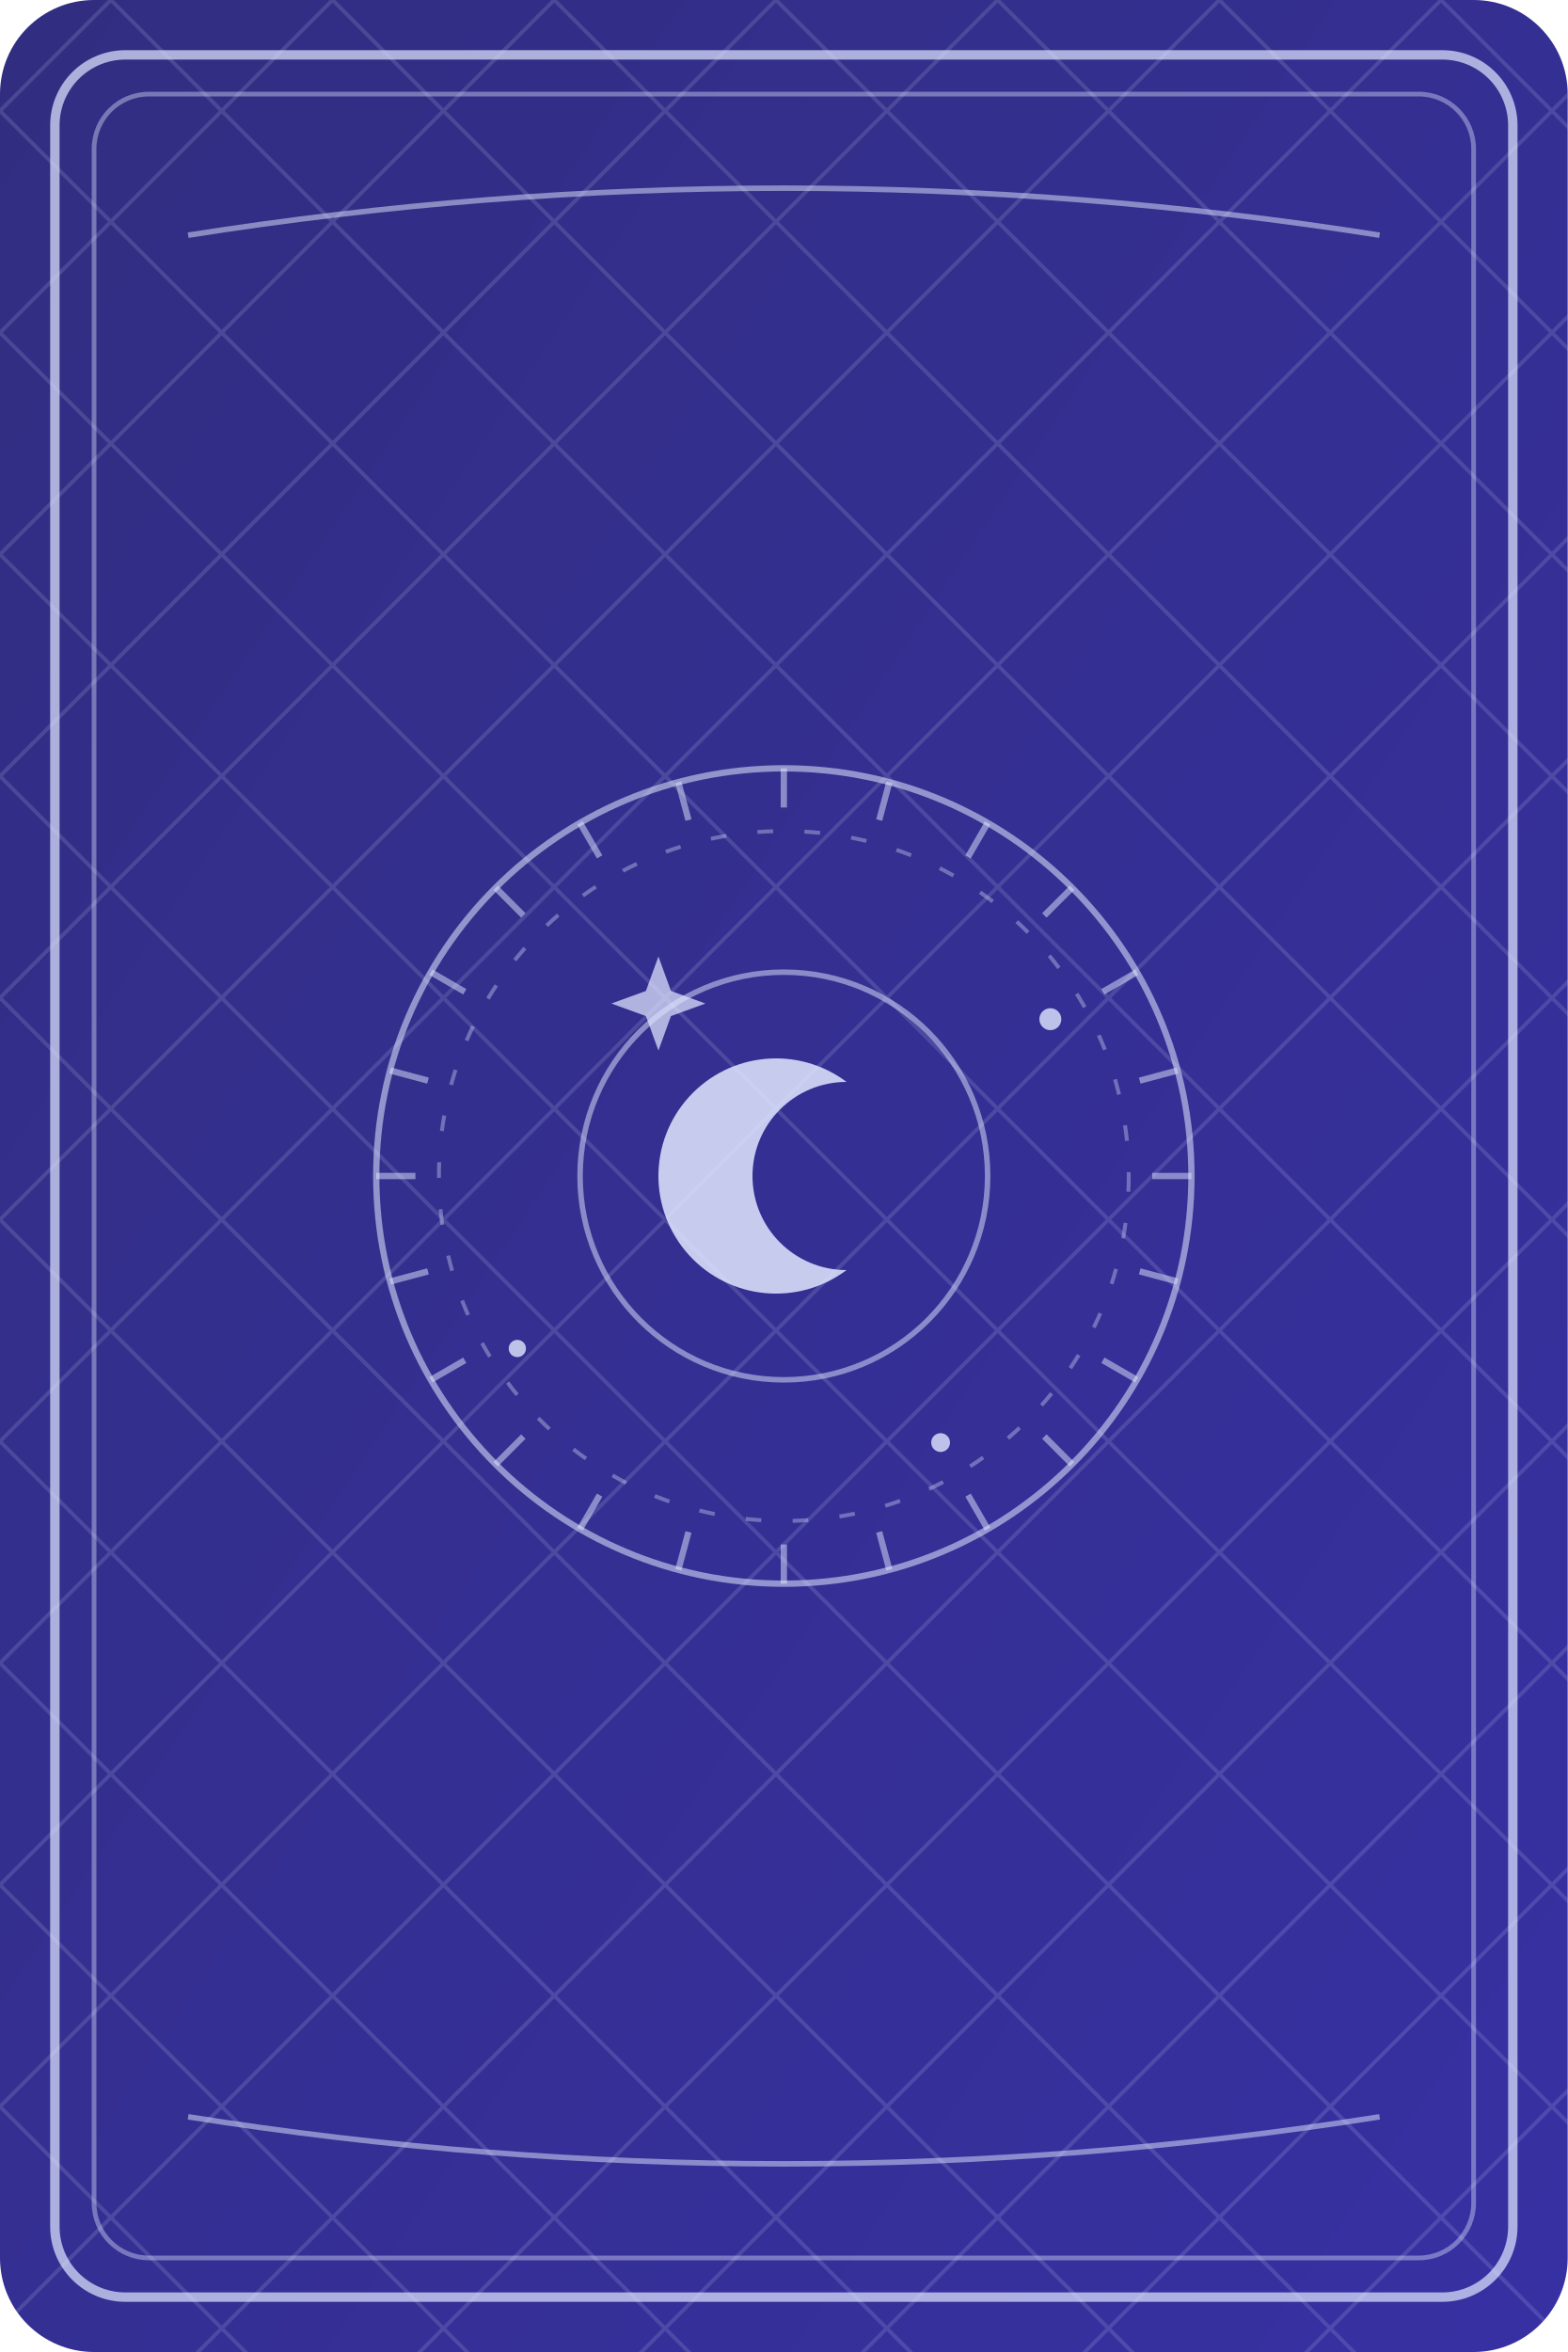
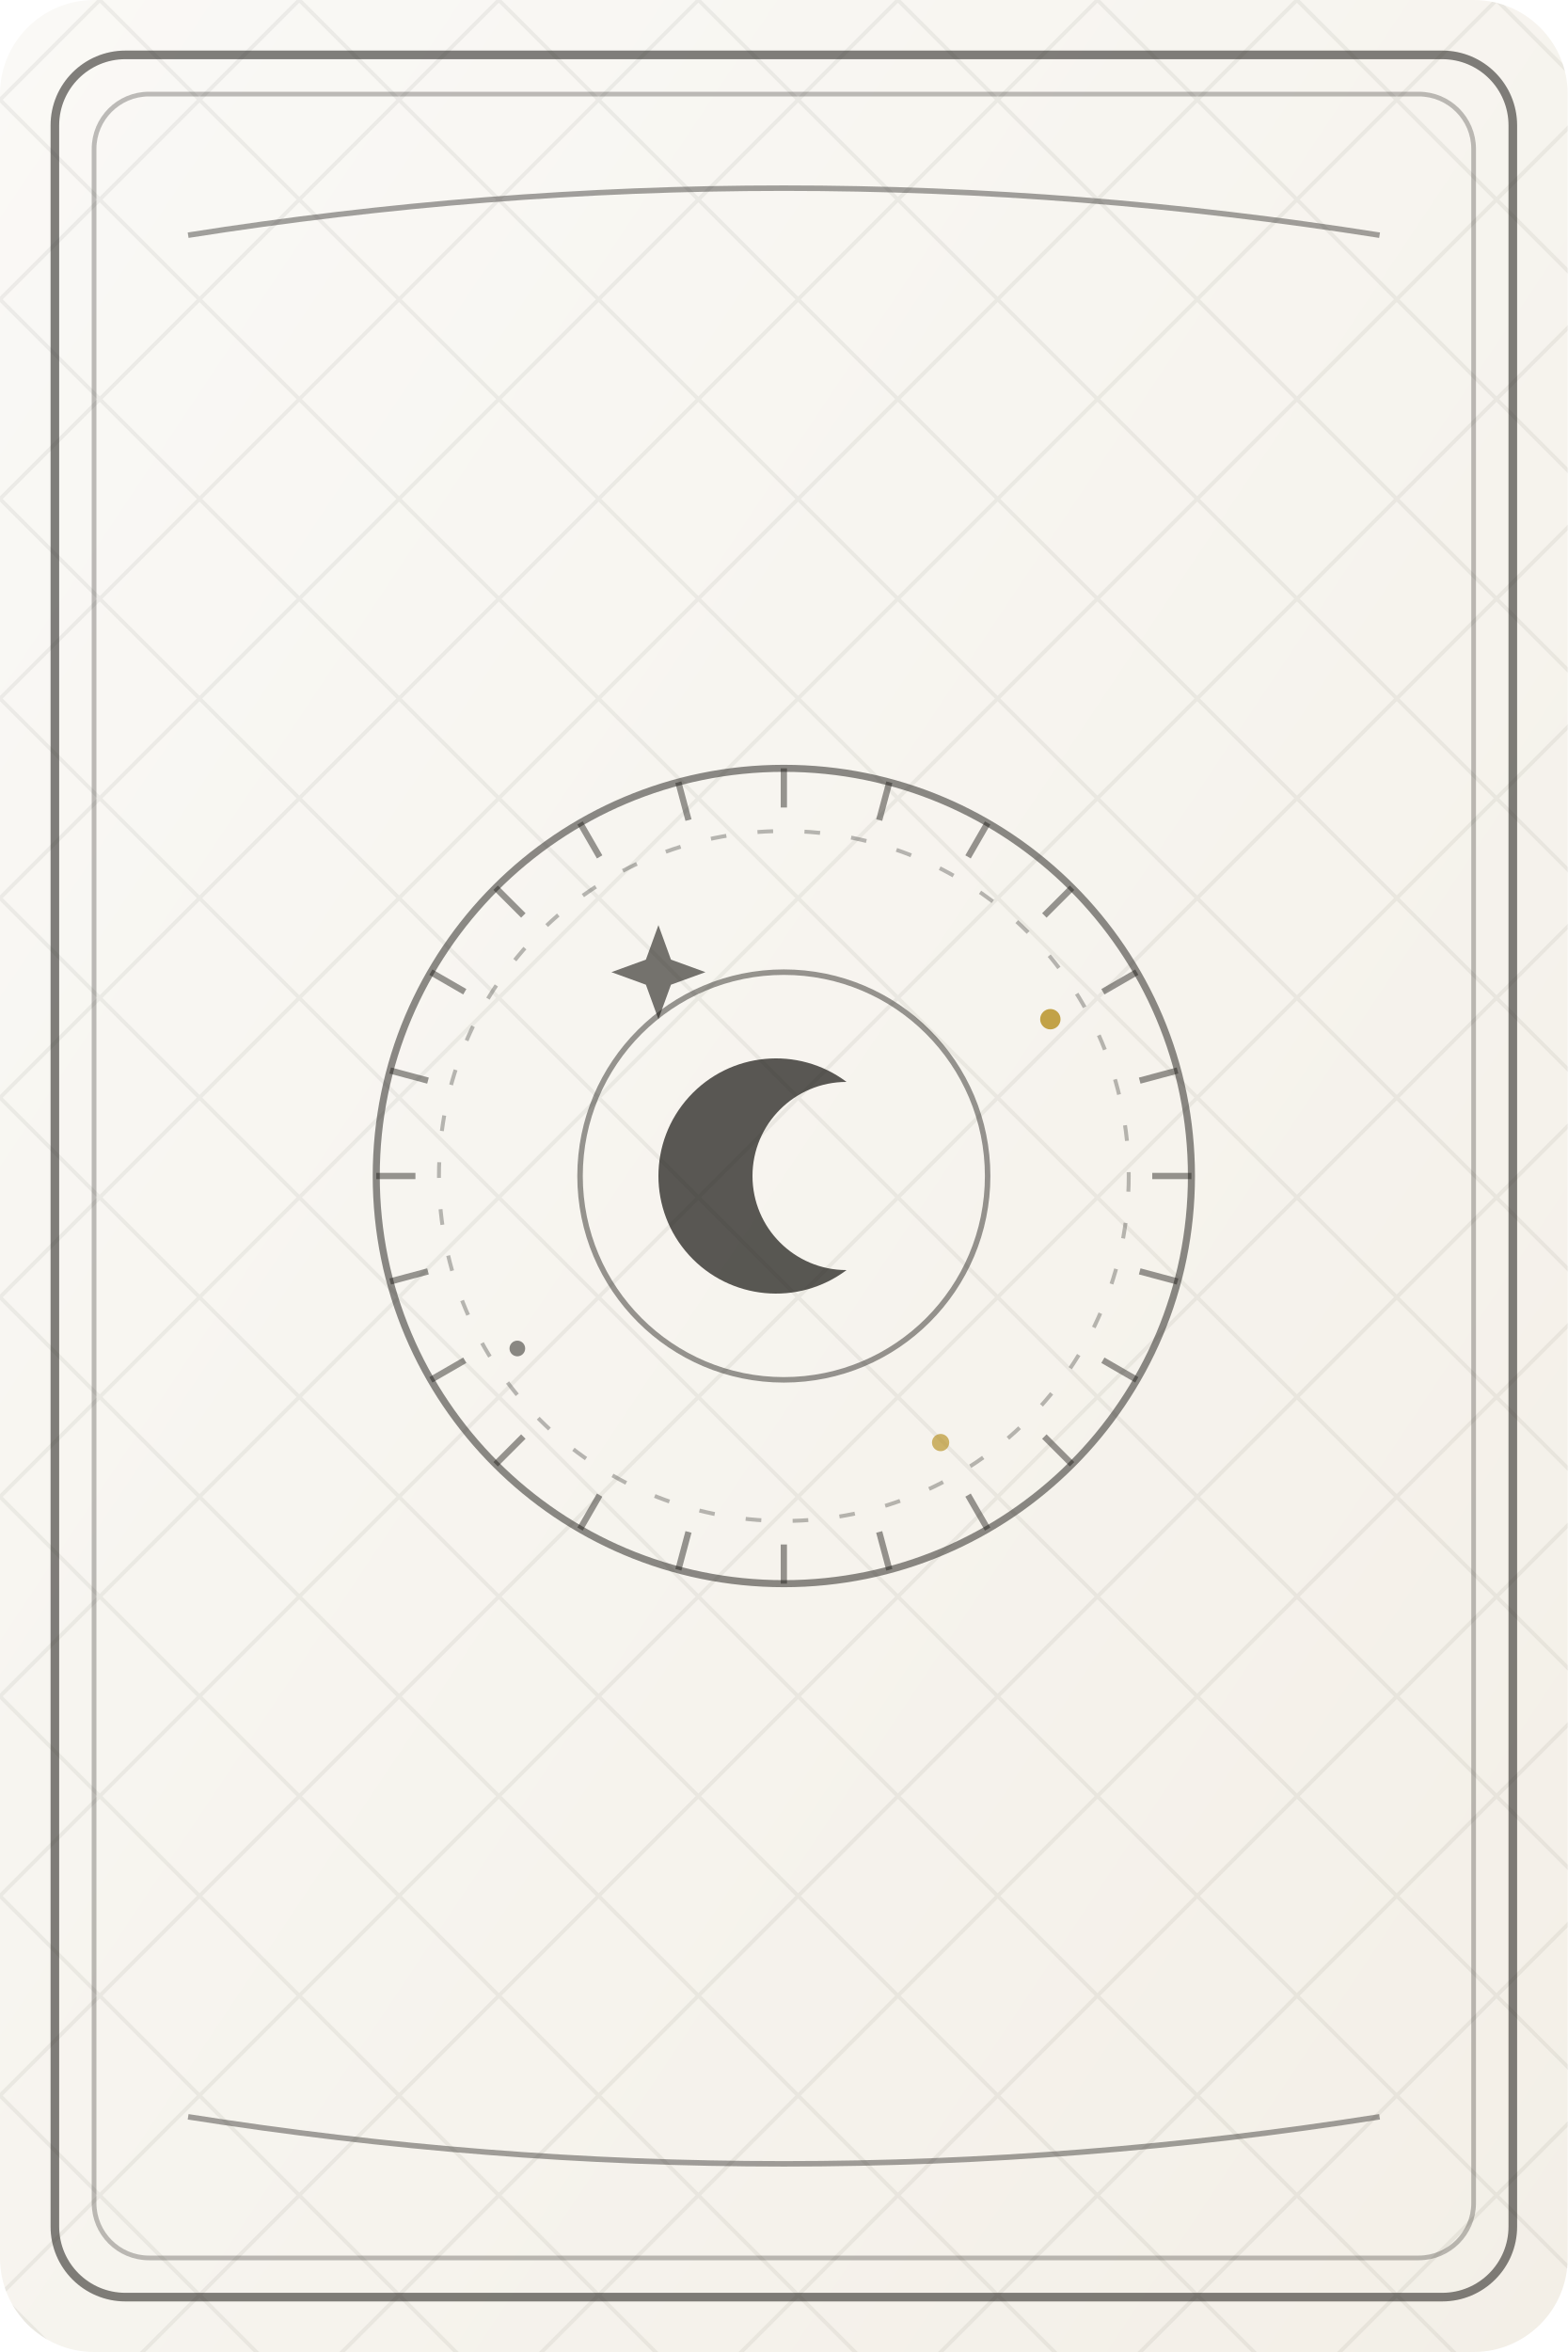
<svg xmlns="http://www.w3.org/2000/svg" viewBox="0 0 200 300" width="200" height="300">
  <defs>
    <linearGradient id="bg" x1="0" y1="0" x2="1" y2="1">
-       <stop offset="0" stop-color="#312E81" />
-       <stop offset="1" stop-color="#3730A3" />
+       <stop offset="0" stop-color="#FAF9F6" />
+       <stop offset="1" stop-color="#F3EFE7" />
    </linearGradient>
-     <pattern id="lattice" width="20" height="20" patternUnits="userSpaceOnUse" patternTransform="rotate(45)">
-       <path d="M0 10 H20 M10 0 V20" stroke="#E0E7FF" stroke-width="0.5" opacity="0.14" />
+     <pattern id="lattice" width="18" height="18" patternUnits="userSpaceOnUse" patternTransform="rotate(45)">
+       <path d="M0 9 H18 M9 0 V18" stroke="#1C1A16" stroke-width="0.5" opacity="0.06" />
    </pattern>
  </defs>
  <rect width="200" height="300" rx="12" fill="url(#bg)" />
  <rect width="200" height="300" rx="12" fill="url(#lattice)" />
-   <rect x="7" y="7" width="186" height="286" rx="9" fill="none" stroke="#E0E7FF" stroke-width="1.2" opacity="0.7" />
-   <rect x="12" y="12" width="176" height="276" rx="7" fill="none" stroke="#E0E7FF" stroke-width="0.6" opacity="0.4" />
-   <g transform="translate(100 150)" stroke="#E0E7FF" fill="none">
-     <circle r="52" stroke-width="0.8" opacity="0.55" />
-     <circle r="44" stroke-width="0.5" opacity="0.35" stroke-dasharray="2 4" />
-     <circle r="26" stroke-width="0.7" opacity="0.5" />
-     <g opacity="0.5">
+   <rect x="7" y="7" width="186" height="286" rx="9" fill="none" stroke="#1C1A16" stroke-width="1.1" opacity="0.55" />
+   <rect x="12" y="12" width="176" height="276" rx="7" fill="none" stroke="#1C1A16" stroke-width="0.6" opacity="0.28" />
+   <g transform="translate(100 150)" stroke="#1C1A16" fill="none">
+     <circle r="52" stroke-width="0.9" opacity="0.5" />
+     <circle r="44" stroke-width="0.5" opacity="0.3" stroke-dasharray="2 4" />
+     <circle r="26" stroke-width="0.7" opacity="0.45" />
+     <g opacity="0.45">
      <g id="tick">
        <line x1="0" y1="-52" x2="0" y2="-47" stroke-width="0.8" />
      </g>
      <use href="#tick" transform="rotate(15)" />
      <use href="#tick" transform="rotate(30)" />
      <use href="#tick" transform="rotate(45)" />
      <use href="#tick" transform="rotate(60)" />
      <use href="#tick" transform="rotate(75)" />
      <use href="#tick" transform="rotate(90)" />
      <use href="#tick" transform="rotate(105)" />
      <use href="#tick" transform="rotate(120)" />
      <use href="#tick" transform="rotate(135)" />
      <use href="#tick" transform="rotate(150)" />
      <use href="#tick" transform="rotate(165)" />
      <use href="#tick" transform="rotate(180)" />
      <use href="#tick" transform="rotate(195)" />
      <use href="#tick" transform="rotate(210)" />
      <use href="#tick" transform="rotate(225)" />
      <use href="#tick" transform="rotate(240)" />
      <use href="#tick" transform="rotate(255)" />
      <use href="#tick" transform="rotate(270)" />
      <use href="#tick" transform="rotate(285)" />
      <use href="#tick" transform="rotate(300)" />
      <use href="#tick" transform="rotate(315)" />
      <use href="#tick" transform="rotate(330)" />
      <use href="#tick" transform="rotate(345)" />
    </g>
-     <path d="M8 -12 A15 15 0 1 0 8 12 A11.5 11.5 0 1 1 8 -12 Z" fill="#E0E7FF" opacity="0.85" stroke="none" />
-     <g fill="#E0E7FF" stroke="none" opacity="0.8">
-       <path d="M0 -36 l1.6 4.4 4.4 1.6 -4.4 1.6 -1.6 4.4 -1.6 -4.4 -4.4 -1.6 4.4 -1.6 Z" transform="translate(-16 8)" opacity="0.9" />
-       <circle cx="34" cy="-20" r="1.4" />
-       <circle cx="-34" cy="22" r="1.1" />
-       <circle cx="20" cy="34" r="1.2" />
+     <path d="M8 -12 A15 15 0 1 0 8 12 A11.5 11.5 0 1 1 8 -12 Z" fill="#1C1A16" opacity="0.72" stroke="none" />
+     <g stroke="none">
+       <path d="M0 0 l1.6 4.4 4.4 1.6 -4.4 1.6 -1.6 4.4 -1.6 -4.4 -4.4 -1.6 4.4 -1.6 Z" transform="translate(-16 -32)" fill="#1C1A16" opacity="0.6" />
+       <circle cx="34" cy="-20" r="1.3" fill="#B0870F" opacity="0.75" />
+       <circle cx="-34" cy="22" r="1" fill="#1C1A16" opacity="0.5" />
+       <circle cx="20" cy="34" r="1.1" fill="#B0870F" opacity="0.6" />
    </g>
  </g>
-   <g stroke="#E0E7FF" fill="none" stroke-width="0.7" opacity="0.5">
+   <g stroke="#1C1A16" fill="none" stroke-width="0.7" opacity="0.4">
    <path d="M24 30 Q100 18 176 30" />
    <path d="M24 270 Q100 282 176 270" />
  </g>
</svg>
